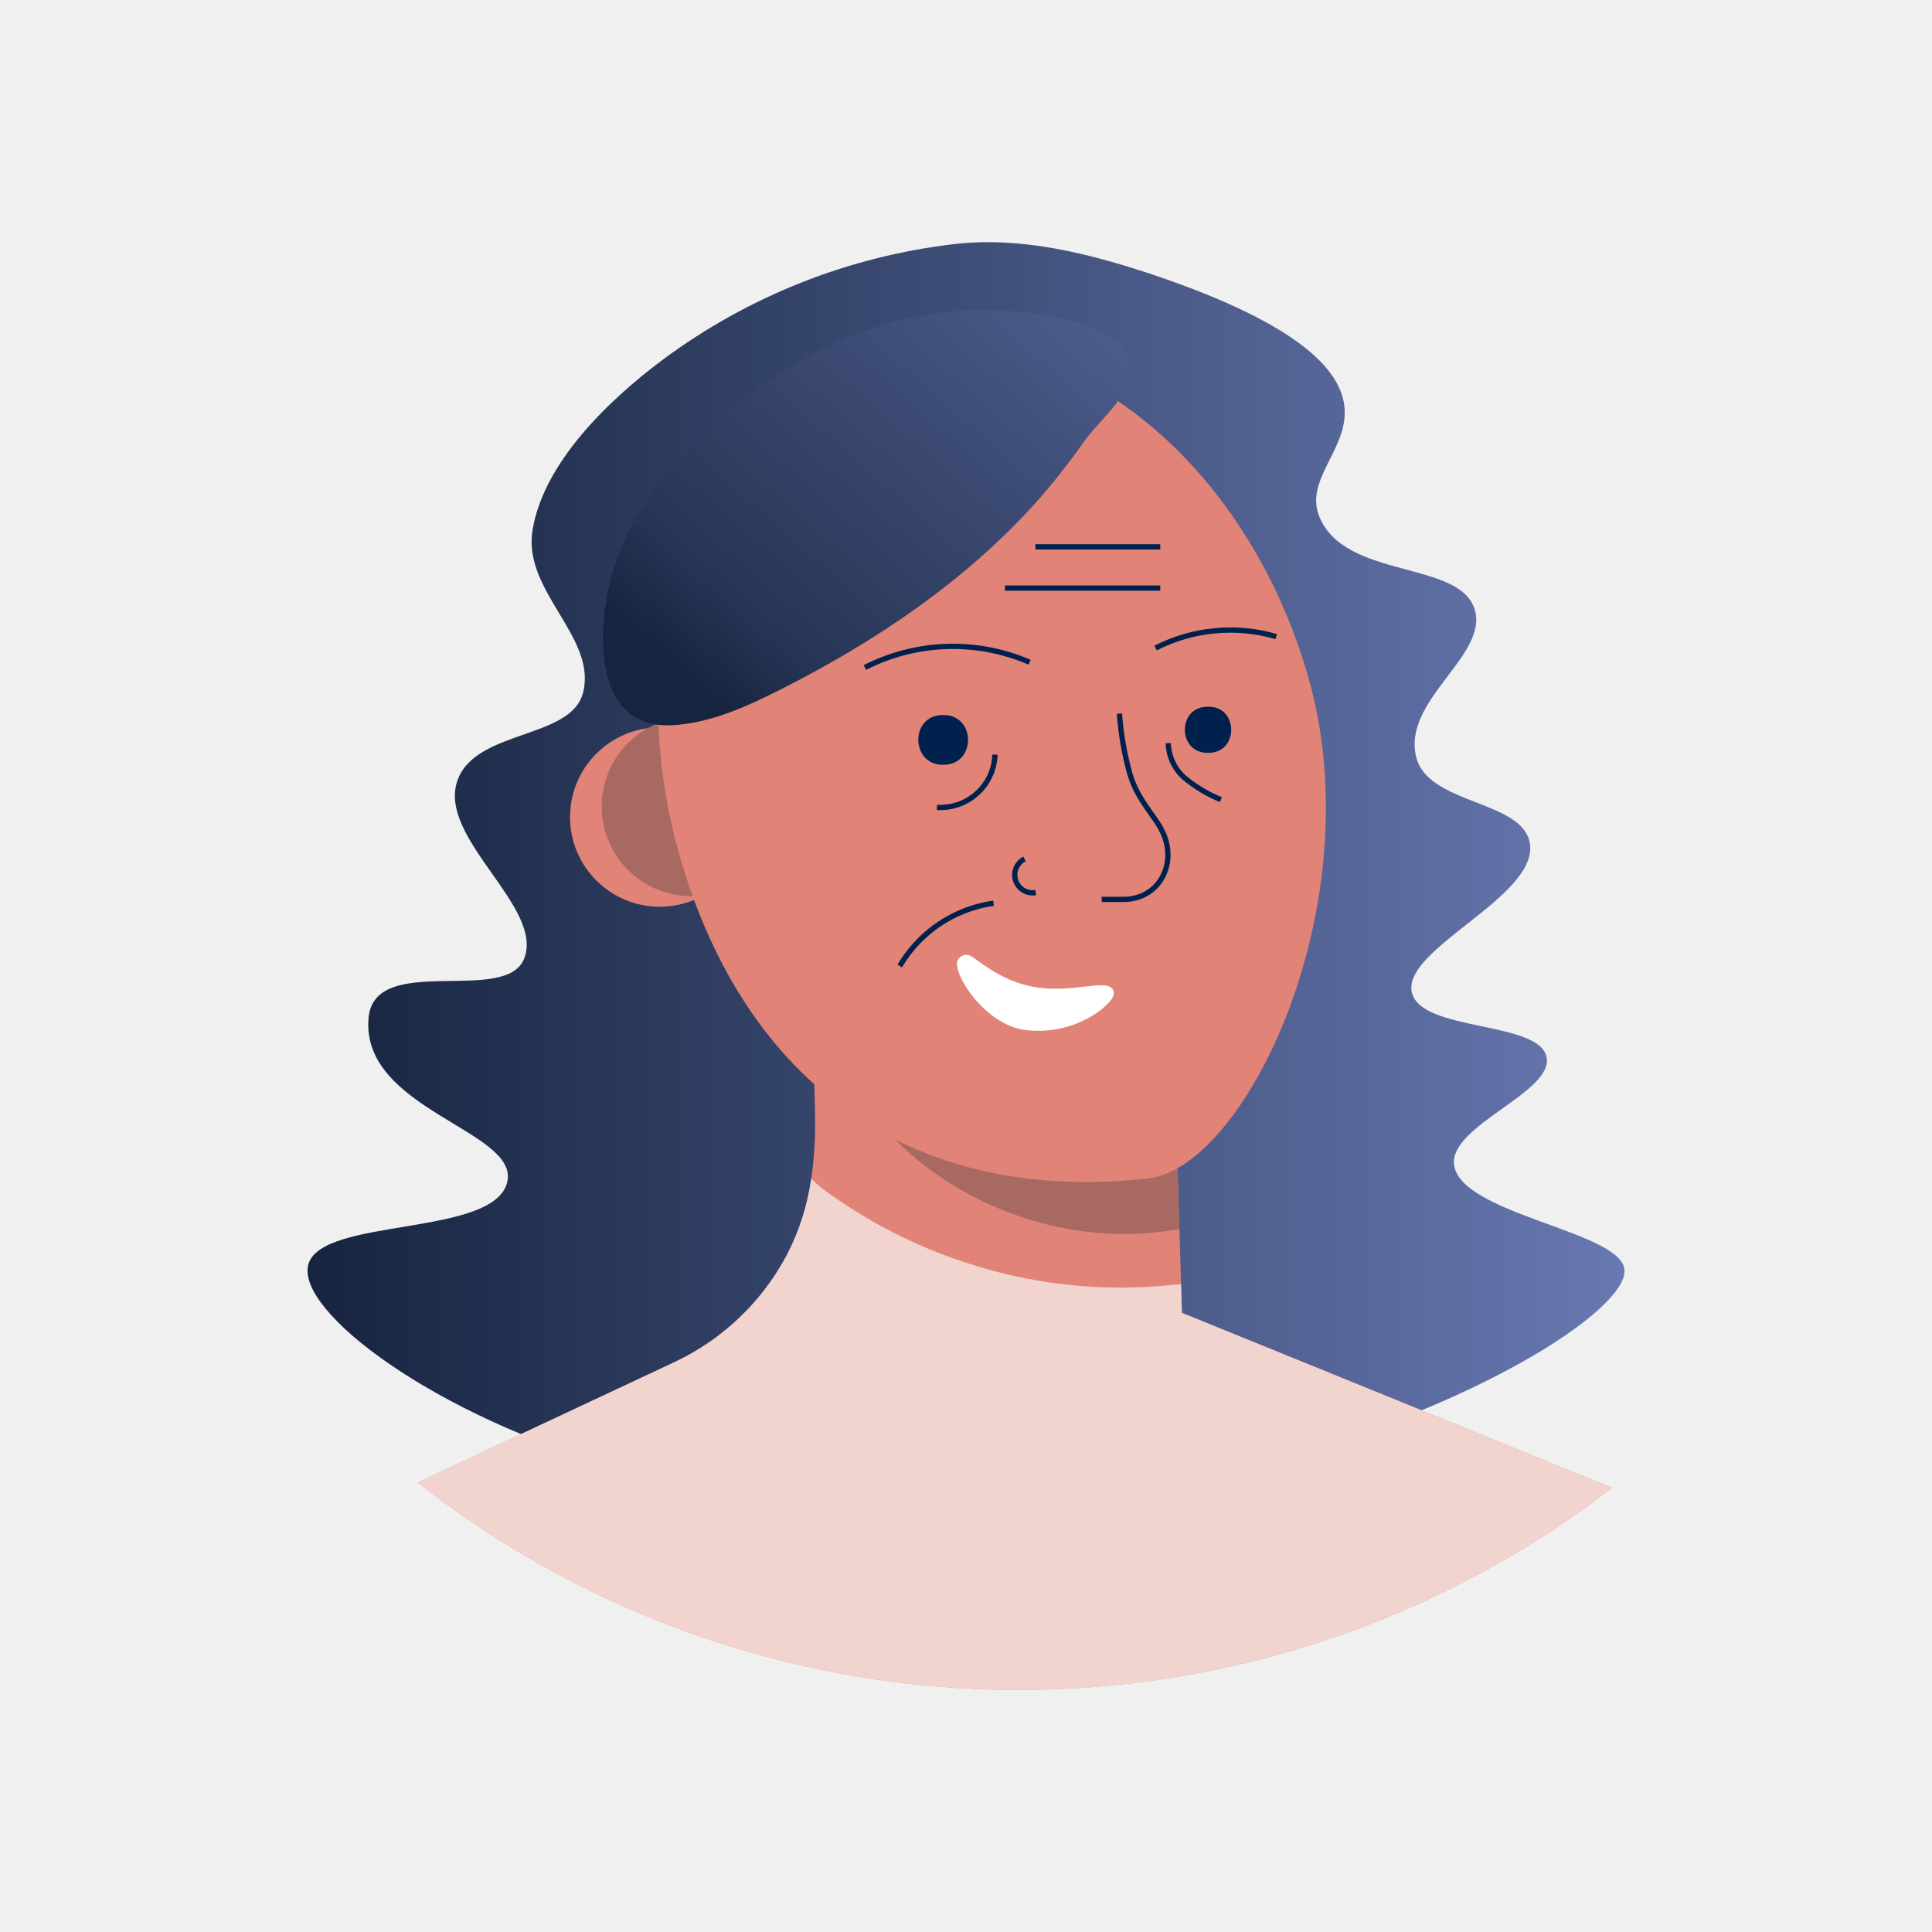
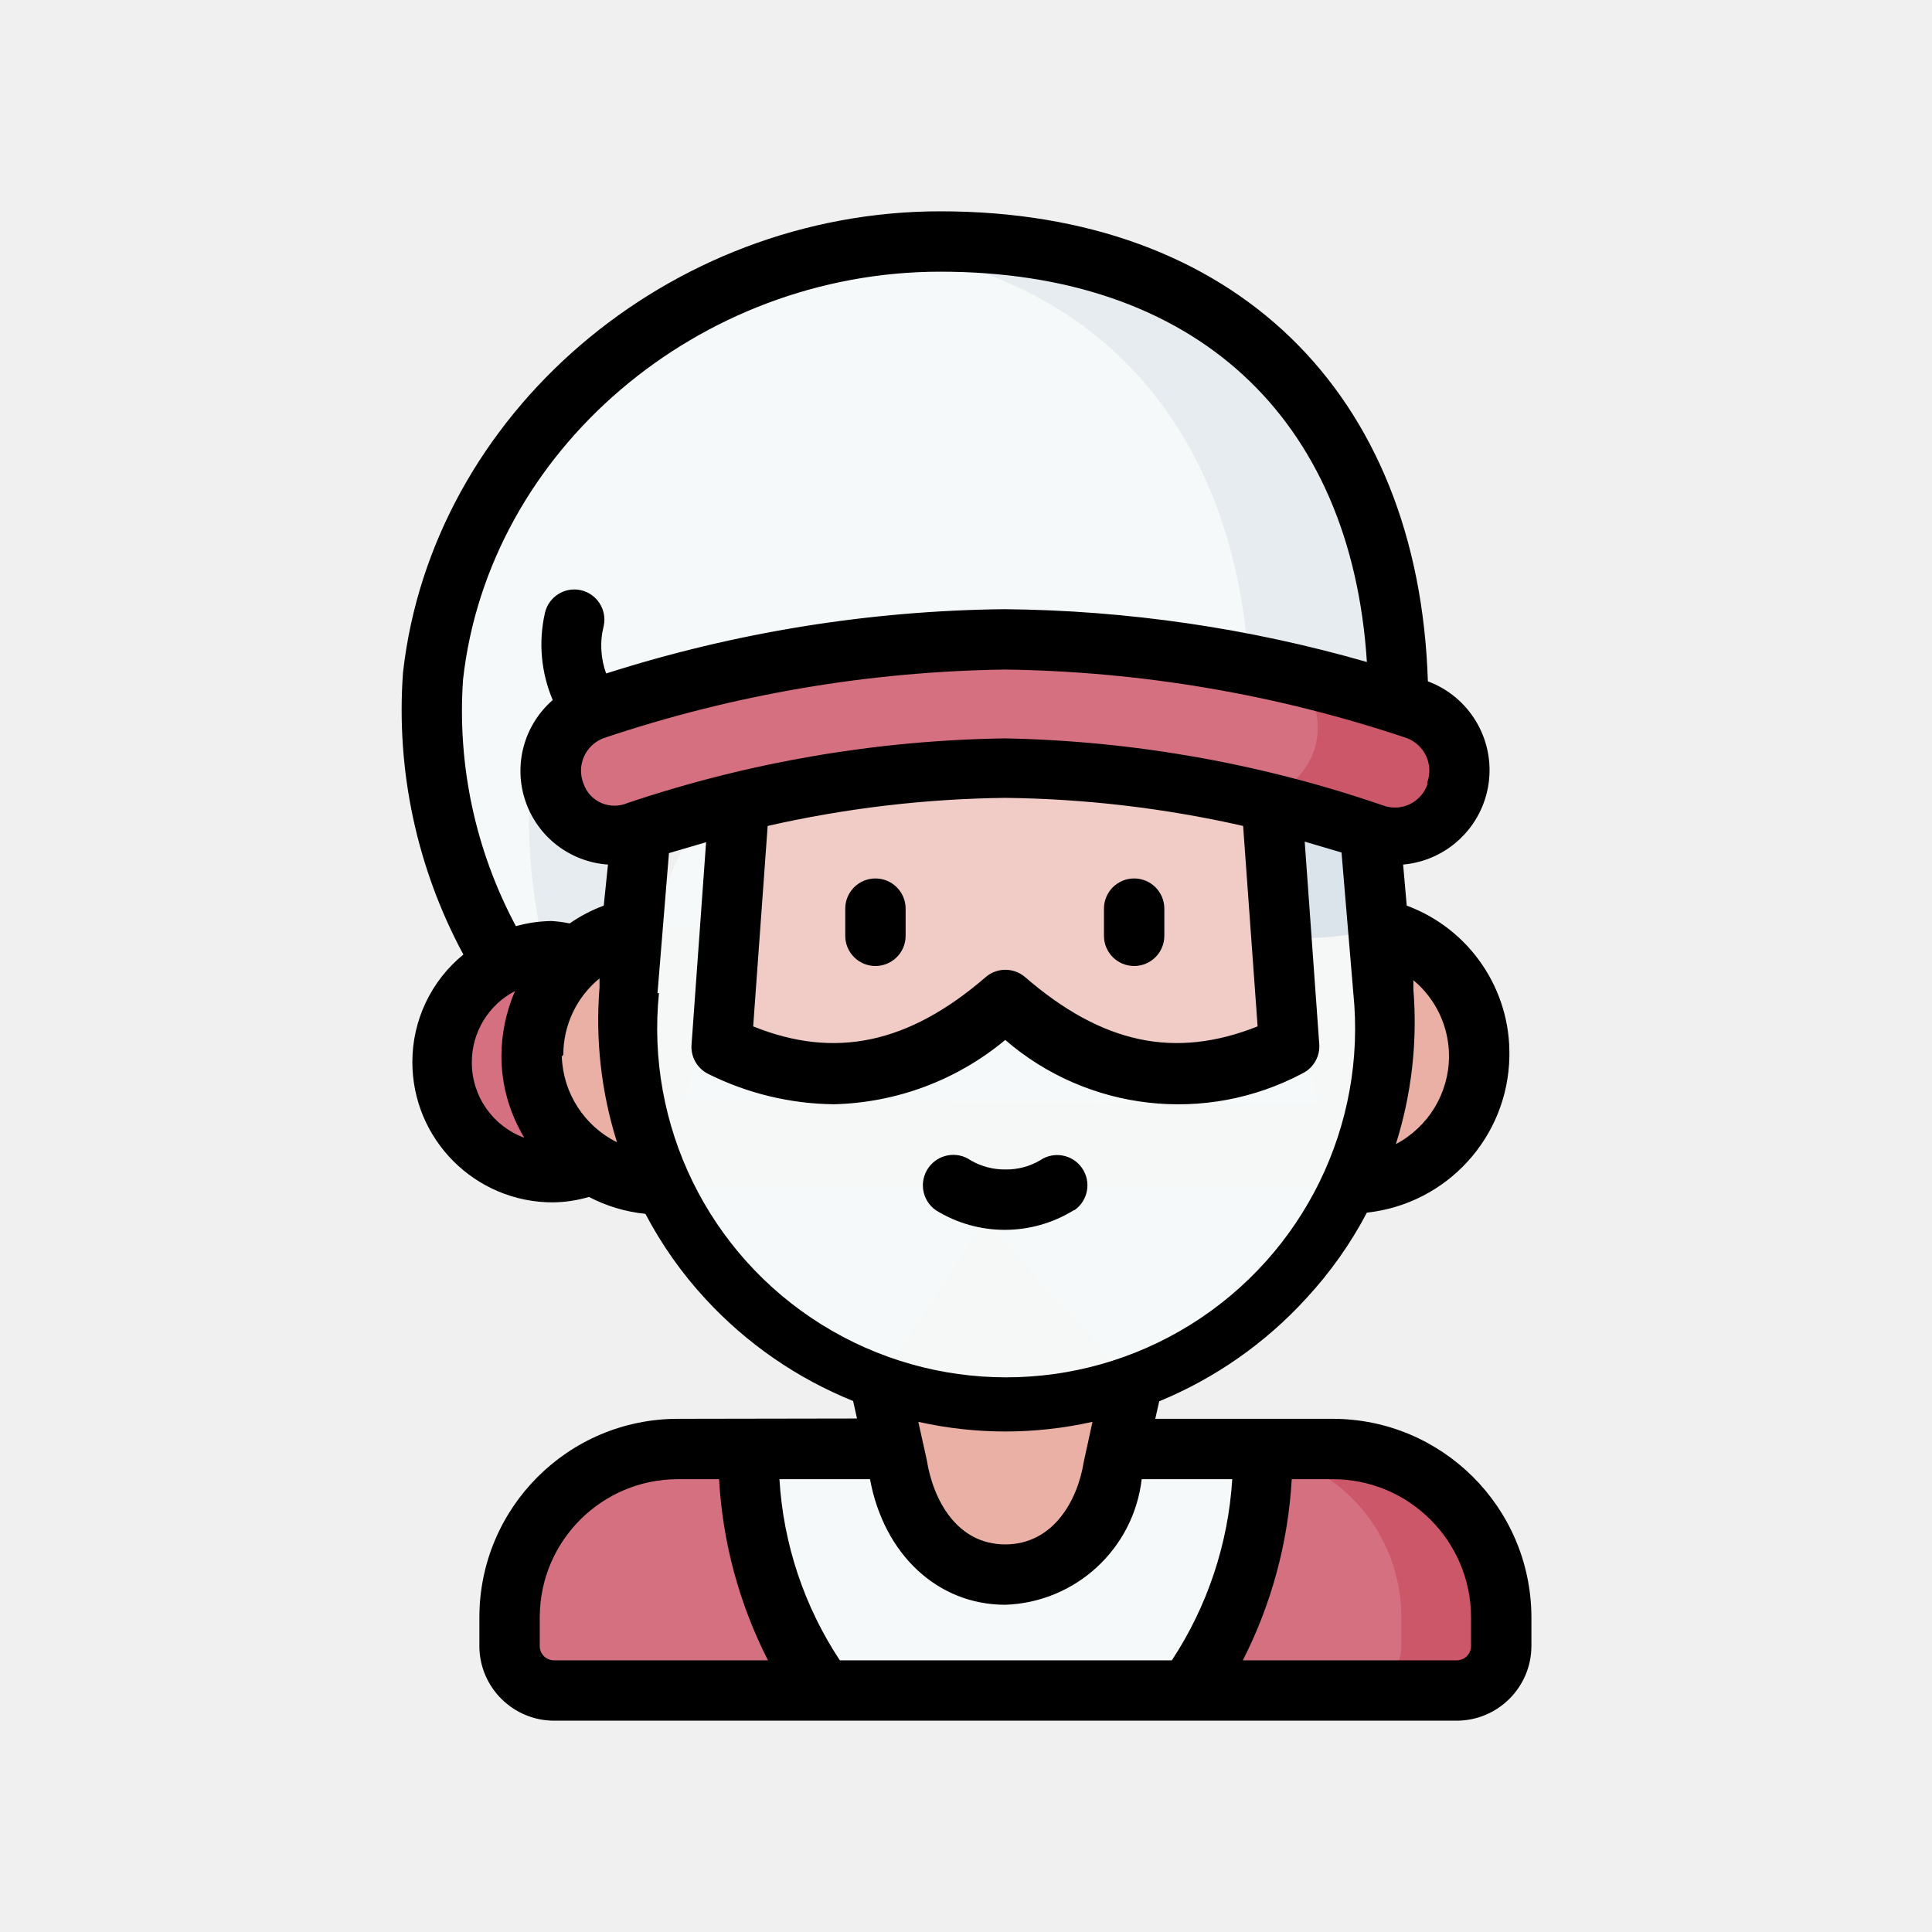
- <svg xmlns="http://www.w3.org/2000/svg" width="800px" height="800px" viewBox="0 0 366.34 366.34" id="Layer_1" data-name="Layer 1">
+ <svg xmlns="http://www.w3.org/2000/svg" width="800px" height="800px" viewBox="0 0 64 64">
  <defs>
-     <style>.cls-1{fill:url(#linear-gradient);}.cls-2{fill:#e18477;}.cls-3{fill:#a76962;}.cls-4{fill:none;stroke:#00214e;stroke-miterlimit:10;}.cls-5{fill:#f2d4cf;}.cls-6{fill:#ffffff;}.cls-7{fill:url(#linear-gradient-2);}.cls-8{fill:#00214e;}</style>
-     <linearGradient id="linear-gradient" x1="58.31" y1="166.08" x2="308.03" y2="166.08" gradientUnits="userSpaceOnUse">
-       <stop offset="0" stop-color="#16243f" />
-       <stop offset="1" stop-color="#6878b1" />
-     </linearGradient>
-     <linearGradient id="linear-gradient-2" x1="129.58" y1="128.67" x2="239.18" y2="4.37" gradientUnits="userSpaceOnUse">
-       <stop offset="0" stop-color="#16243f" />
-       <stop offset="0.1" stop-color="#263454" />
-       <stop offset="1" stop-color="#6878b1" />
-     </linearGradient>
+     <style>.cls-1{fill:#f6e266;}.cls-2{fill:#d57080;}.cls-3,.cls-7{fill:#f6f9f9;}.cls-4{fill:#cb5769;}.cls-5{fill:#eaafa5;}.cls-6{fill:#f1cbc6;}.cls-7{fill-opacity:0.99;}.cls-8{fill:#dae4ea;}.cls-9{fill:#e7ecf1;}</style>
  </defs>
-   <path class="cls-1" d="M218.69,52.11c-12-4-24.86-7.28-37.54-5.85a115,115,0,0,0-55.55,22c-9.93,7.41-22.55,19.36-24.63,32.32-1.86,11.6,12.26,20.23,9.59,30.76-2.27,8.92-20.48,6.91-23.85,16.74C83,159,103.22,172,99.39,181.76c-3.51,8.94-28.53-1.33-29.52,11.39-1.35,17.27,28.44,21.2,26.33,30.9-2.31,10.6-35.4,6.64-37.75,15.78-2.26,8.79,23.72,28.6,59.29,38.7,95.44,27.1,193-24.86,190.24-38.09-1.46-7.11-31.26-10.32-32.27-19.65-.8-7.43,18.89-13.67,17.55-20.33-1.39-6.93-23.66-4.79-25.53-12.19-2.1-8.33,24.18-18.3,22.34-28.46-1.48-8.14-19.3-7.2-21.54-16.27-2.67-10.78,13.78-19.26,11.09-28-2.88-9.34-24.54-5.64-29.44-17.54-2.86-6.94,5.19-12.62,4.79-20.33C254.59,70.48,246.83,61.61,218.69,52.11Z" />
-   <path class="cls-2" d="M305.68,282.11a184.56,184.56,0,0,1-226.48-1l48.66-22.81a47.68,47.68,0,0,0,4.35-2.34l1.12-.7c.4-.25.79-.51,1.18-.78A46.54,46.54,0,0,0,149.18,238c4-7.55,5.32-15.89,5.38-24.39,0-5.72-.31-11.44-.37-17.17q-.06-4.75-.1-9.51l2,1,5.2,2.69,30.29,5.15,31.12,5.3.94,32,.47,15.87,11.47,4.67,9,3.64Z" />
-   <path class="cls-3" d="M223.62,233.06a60.08,60.08,0,0,1-30.07-2.35C172,223.46,157.44,206,156.07,188l5.2,2.69,30.29,5.15,31.12,5.3Z" />
-   <circle class="cls-2" cx="125.09" cy="154.93" r="17" />
-   <circle class="cls-3" cx="131.09" cy="152.93" r="17" />
-   <path class="cls-2" d="M248,128.14c12.46,43.15-11.79,93.25-30.26,95.31-44.64,5-76.34-17.79-88.8-60.94s4.1-85.81,37-95.3S235.55,85,248,128.14Z" />
-   <path class="cls-4" d="M219.12,122.87A31.21,31.21,0,0,1,242,120.71" />
-   <path class="cls-4" d="M164,126.57a36.68,36.68,0,0,1,31.23-1" />
-   <path class="cls-5" d="M305.68,282.11a184.56,184.56,0,0,1-226.48-1l48.66-22.81a46.83,46.83,0,0,0,6.65-3.82c.64-.44,1.28-.9,1.89-1.38A46.35,46.35,0,0,0,149.18,238a44.69,44.69,0,0,0,4.64-14.48,28.66,28.66,0,0,0,2.22,1.94,95.14,95.14,0,0,0,19.82,11.26,99,99,0,0,0,10.46,3.69,93.52,93.52,0,0,0,33,3.49c1.54-.12,3.09-.27,4.63-.38l.15,5.08v.33l12.1,4.92Z" />
-   <path class="cls-4" d="M177.66,153.09a10.34,10.34,0,0,0,11-10" />
-   <path class="cls-4" d="M221.53,140.91a9,9,0,0,0,3.3,6.77,26.81,26.81,0,0,0,6.67,3.95" />
-   <path class="cls-4" d="M170.61,183.17a25.12,25.12,0,0,1,4.57-5.65,24.63,24.63,0,0,1,13.21-6.25" />
-   <line class="cls-4" x1="196.33" y1="103.69" x2="220" y2="103.69" />
-   <line class="cls-4" x1="190.55" y1="111.51" x2="220" y2="111.51" />
-   <path class="cls-6" d="M181.68,181.93a1.86,1.86,0,0,1,2.68-.5c2.08,1.46,5.88,4.56,11.28,5.63,7.36,1.47,13.74-1.48,15.27.42.86,1.07-.19,2.38-2.2,4.05a19.74,19.74,0,0,1-14.86,3.69c-7.08-1.33-12.4-9.53-12.4-12.44A1.68,1.68,0,0,1,181.68,181.93Z" />
-   <path class="cls-7" d="M212,65.09c-3.95-3.74-10.92-4.88-16-5.62-22.39-3.26-43.14,5.34-59.71,20.13-8,7.11-15.1,15.48-19,25.44-4.16,10.77-6.3,33.38,10.22,32.47,7.24-.39,14.1-3.55,20.47-6.76,17.86-9,34.85-20.41,48.32-35.32a129.49,129.49,0,0,0,9.38-11.88c3.68-5.16,13.1-11.74,6.38-18.33A1.59,1.59,0,0,1,212,65.09Z" />
-   <path class="cls-4" d="M212.26,135.32a58,58,0,0,0,2,11.48c1,3.31,2.52,5.37,4.52,8.22a17.4,17.4,0,0,1,1.79,3c2.65,5.93-.86,12.52-7.55,12.52H208.9" />
-   <path class="cls-4" d="M194.27,162.87a3.4,3.4,0,0,0,2.12,6.38" />
-   <path class="cls-8" d="M178.89,135.59c6.1-.07,6.28,9.25.18,9.42h-.27c-6.11.06-6.29-9.26-.19-9.43h.28Z" />
-   <path class="cls-8" d="M229.12,134c5.67-.06,5.84,8.59.17,8.75H229c-5.66.06-5.83-8.59-.17-8.74h.25Z" />
+   <g data-name="Winter Avatar" id="Winter_Avatar-42">
+     <path class="cls-1" d="M27.28,56c-2.66-3.31-2.49-8-2.49-8h17s.17,4.7-2.49,8Z" id="path44002-2-5" />
+     <path class="cls-2" d="M24.79,48H22.45a5.56,5.56,0,0,0-5.57,5.58v1A1.47,1.47,0,0,0,18.35,56h8.93Zm14.54,8h8.93a1.47,1.47,0,0,0,1.47-1.47v-1A5.57,5.57,0,0,0,44.15,48H41.82Z" id="rect17652-5-6" />
+     <path class="cls-3" d="M27.28,56c-2.66-3.31-2.49-8-2.49-8h17s.17,4.7-2.49,8Z" id="path167436-9" />
+     <path class="cls-4" d="M41.82,48l0,.09a5.56,5.56,0,0,1,4.6,5.49v1A1.47,1.47,0,0,1,44.92,56h3.34a1.47,1.47,0,0,0,1.47-1.47v-1A5.57,5.57,0,0,0,44.15,48Z" id="path169664-3" />
+     <path class="cls-5" d="M29.11,45.79l.63,2.83c.3,2,1.59,3.56,3.56,3.56s3.27-1.61,3.57-3.56l.63-2.83-4.88-5.36Z" id="path22987-26-8-74" />
+     <path class="cls-2" d="M16.63,31.92a3.65,3.65,0,0,0,3,6.67l-.4-6.94-.35-1.27L17,30.29Z" id="path31139-8-0" />
+     <path class="cls-5" d="M44.7,39.27a4.3,4.3,0,0,0,.88-8.51H21a4.3,4.3,0,0,0,.89,8.51Z" id="path114197-5-5" />
+     <path class="cls-6" d="M42.44,31l-.32-4.43.64.36-4.54-6.12L23.73,25.63l-.54,1.17,1.3-.22-.34,4.68-1.48,5.21,21,.12Z" id="path99362-0-25" />
+     <path class="cls-7" d="M24.49,26.58l-1.3.22L21,31.71l-.1,1.23a12.5,12.5,0,1,0,24.91,0l-.18-2.19-2.82-3.81-.64-.36.58,8.08c-4,1.9-7,.61-9.4-1.5-2.44,2.11-5.41,3.4-9.4,1.5Z" id="path95765-0" />
+     <path class="cls-8" d="M33.3,16.23a11.76,11.76,0,0,0-1.89.15,12.09,12.09,0,0,1,5.21,2.14,11.82,11.82,0,0,1,4.87,8.64l.3,3.59v.16a7.75,7.75,0,0,0,3.78-.16l-.29-3.59A11.94,11.94,0,0,0,33.3,16.23Z" id="path101011-3-4" />
+     <path class="cls-3" d="M31.15,8c-8.33,0-15.88,6.11-16.81,14.39a16.69,16.69,0,0,0,2.29,9.53,3.69,3.69,0,0,1,1.65-.4,3.44,3.44,0,0,1,.91.12h0A4.35,4.35,0,0,1,21,30.76l.3-3.6,7.58-3.25,15.42-.57,2,0C46.33,15,41.76,8,31.15,8Z" id="path32062-4-3" />
+     <path class="cls-9" d="M46.33,23.3C46.33,15,41.76,8,31.15,8a16.1,16.1,0,0,0-2.31.16C37.58,9.23,41.4,15.7,41.4,23.3Z" id="path168645-1" />
+     <path class="cls-9" d="M19.66,23.63s-2.14.65-2.14,3.71a19.49,19.49,0,0,0,.53,4.2l.23,0a3.44,3.44,0,0,1,.91.12h0A4.35,4.35,0,0,1,21,30.76l.3-3.6,1.53-.65Z" id="path174279-4" />
+     <path class="cls-2" d="M33.3,21.18a44.18,44.18,0,0,0-13.64,2.33,2.15,2.15,0,0,0,1.48,4A40.37,40.37,0,0,1,33.3,25.46a40.39,40.39,0,0,1,12.17,2.08,2.14,2.14,0,0,0,1.47-4A44.1,44.1,0,0,0,33.3,21.18Z" id="path31499-9-9" />
+     <path class="cls-4" d="M42.86,22.34a2.36,2.36,0,0,1-1.3,4.11,37.77,37.77,0,0,1,3.91,1.09,2.14,2.14,0,0,0,1.47-4A39.14,39.14,0,0,0,42.86,22.34Z" id="path169199-2" />
+     <path d="M29,29.1a1,1,0,0,0-1,1V31a1,1,0,1,0,2,0V30.1A1,1,0,0,0,29,29.1Z" />
+     <path d="M37.57,32a1,1,0,0,0,1-1V30.1a1,1,0,0,0-2,0V31A1,1,0,0,0,37.57,32Z" />
+     <path d="M22.45,47a6.58,6.58,0,0,0-6.57,6.58v1A2.48,2.48,0,0,0,18.35,57H48.26a2.48,2.48,0,0,0,2.47-2.47v-1A6.59,6.59,0,0,0,44.15,47H38.27l.13-.58A13.63,13.63,0,0,0,43.28,43a13.21,13.21,0,0,0,2-2.83A5.29,5.29,0,0,0,50,35a5.21,5.21,0,0,0-3.4-5l-.12-1.36a3.14,3.14,0,0,0,.82-6.07C47,13,40.89,7,31.15,7c-9,0-16.84,6.71-17.8,15.28a17.07,17.07,0,0,0,2,9.34,4.59,4.59,0,0,0-1.69,3.56,4.65,4.65,0,0,0,4.65,4.65,4.41,4.41,0,0,0,1.2-.18,5.15,5.15,0,0,0,1.87.56,13.21,13.21,0,0,0,2,2.83,13.55,13.55,0,0,0,4.88,3.37l.13.58ZM33.3,53.16A4.71,4.71,0,0,0,37.82,49h3a12.31,12.31,0,0,1-2,6h-11a12.2,12.2,0,0,1-2-6h3C29.28,51.49,31.06,53.16,33.3,53.16ZM17.88,54.53v-1A4.58,4.58,0,0,1,22.45,49h1.37a15.06,15.06,0,0,0,1.62,6H18.35A.47.47,0,0,1,17.88,54.53Zm30.85-1v1a.47.47,0,0,1-.47.47H41.17a15.06,15.06,0,0,0,1.62-6h1.36A4.58,4.58,0,0,1,48.73,53.57ZM48,35a3.3,3.3,0,0,1-1.76,2.9,13.44,13.44,0,0,0,.58-5.13l0-.3A3.27,3.27,0,0,1,48,35Zm-.72-9a1.14,1.14,0,0,1-1.47.68A40.92,40.92,0,0,0,33.3,24.46,41.08,41.08,0,0,0,20.79,26.6a1.1,1.1,0,0,1-.87,0,1.07,1.07,0,0,1-.59-.64A1.15,1.15,0,0,1,20,24.45,43.59,43.59,0,0,1,33.3,22.18a43.61,43.61,0,0,1,13.3,2.27A1.15,1.15,0,0,1,47.28,25.92ZM41.66,34c-2.74,1.09-5.14.58-7.7-1.63a1,1,0,0,0-1.31,0c-2.56,2.21-5,2.72-7.7,1.63l.48-6.64a37.51,37.51,0,0,1,7.87-.93,37.53,37.53,0,0,1,7.88.93Zm-23,.94a3.27,3.27,0,0,1,1.2-2.53l0,.3a13.44,13.44,0,0,0,.58,5.13A3.3,3.3,0,0,1,18.61,35ZM15.34,22.5C16.19,14.93,23.13,9,31.15,9c8.42,0,13.61,4.81,14.13,12.93a44.94,44.94,0,0,0-12-1.75,44.91,44.91,0,0,0-13.2,2.13A2.67,2.67,0,0,1,20,20.73a1,1,0,0,0-.76-1.18,1,1,0,0,0-1.19.76,4.71,4.71,0,0,0,.26,2.88,3.11,3.11,0,0,0,1.83,5.45L20,30a5.06,5.06,0,0,0-1.13.59,4.11,4.11,0,0,0-.6-.08,4.61,4.61,0,0,0-1.18.17A15.1,15.1,0,0,1,15.34,22.5Zm.29,12.68a2.65,2.65,0,0,1,1.43-2.35A5.47,5.47,0,0,0,16.61,35a5.23,5.23,0,0,0,.76,2.69A2.65,2.65,0,0,1,15.63,35.18Zm6.15-2.27.38-4.65,1.23-.36-.48,6.68a1,1,0,0,0,.56,1,9.56,9.56,0,0,0,4.15,1,9.22,9.22,0,0,0,5.68-2.13,8.77,8.77,0,0,0,9.84,1.11,1,1,0,0,0,.56-1l-.48-6.68,1.22.36.39,4.65a11.56,11.56,0,1,1-23,0ZM33.3,47.42a13.26,13.26,0,0,0,2.89-.32l-.29,1.33c-.2,1.26-1,2.73-2.6,2.73s-2.39-1.47-2.6-2.8l-.28-1.26A13.24,13.24,0,0,0,33.3,47.42Z" />
+     <path d="M35.59,40.09a1,1,0,0,0-1.14-1.65,2.2,2.2,0,0,1-1.15.3,2.24,2.24,0,0,1-1.14-.3A1,1,0,0,0,31,40.09a4.34,4.34,0,0,0,4.57,0Z" />
+   </g>
</svg>
